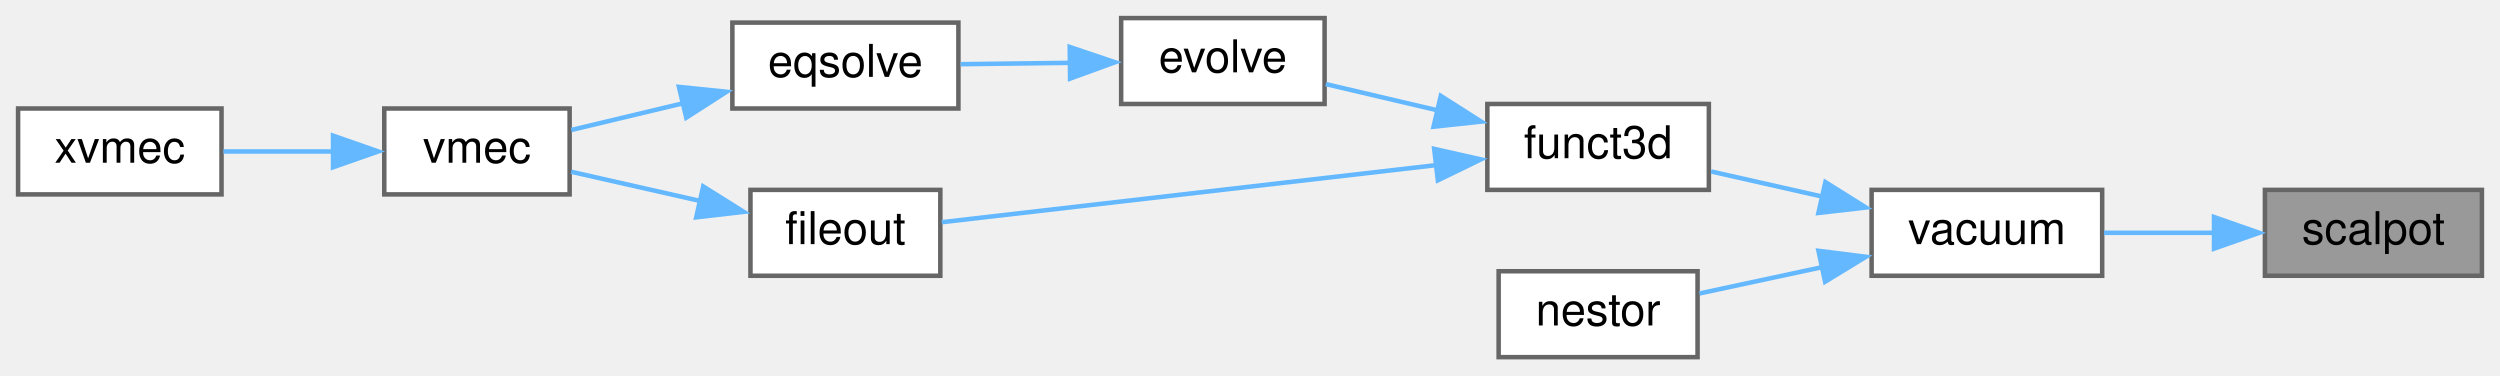
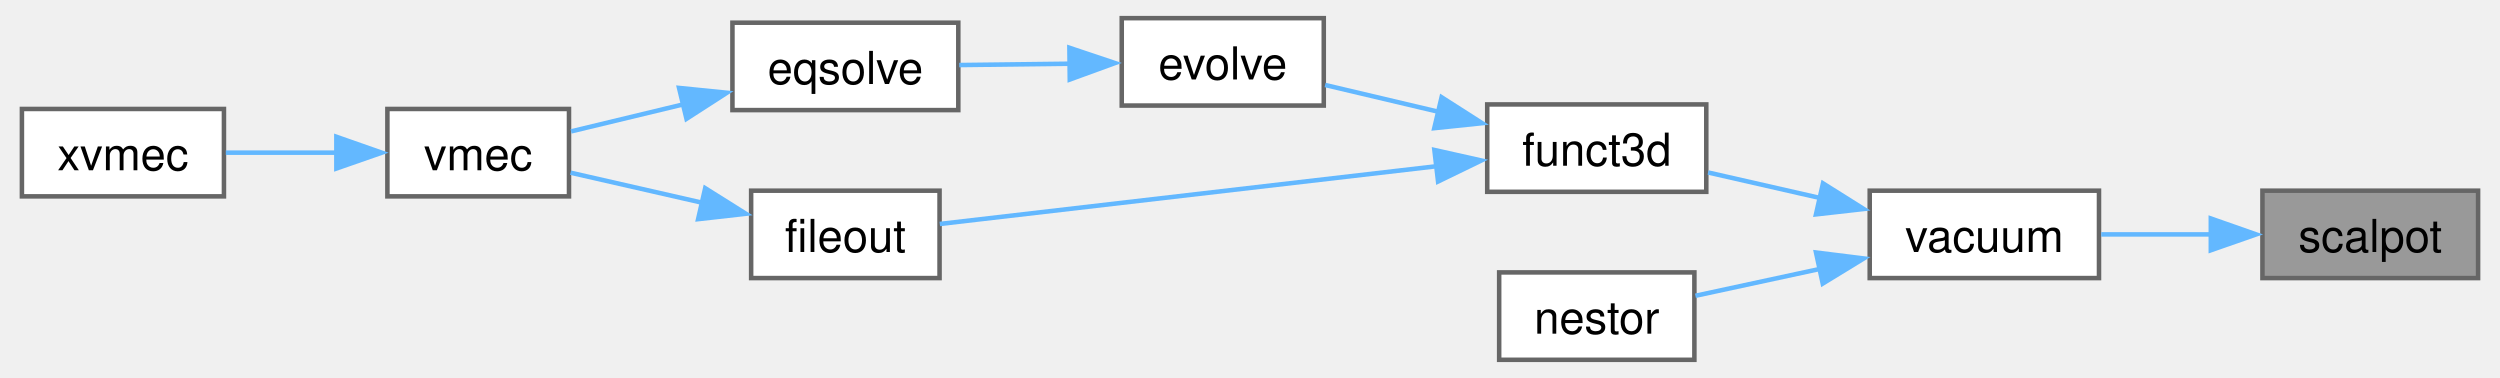
- <svg xmlns="http://www.w3.org/2000/svg" xmlns:xlink="http://www.w3.org/1999/xlink" width="553pt" height="83pt" viewBox="0.00 0.00 553.00 83.00">
-   <g id="graph0" class="graph" transform="scale(1 1) rotate(0) translate(4 79)">
-     <g id="node1" class="node">
-       <g id="a_node1">
+ <svg xmlns="http://www.w3.org/2000/svg" xmlns:xlink="http://www.w3.org/1999/xlink" width="549pt" height="83pt" viewBox="0.00 0.00 549.00 83.25">
+   <g id="graph0" class="graph" transform="scale(1 1) rotate(0) translate(4 79.25)">
+     <g id="Node000001" class="node">
+       <g id="a_Node000001">
        <a xlink:title="Compute all required terms for solving for the scalar magnetic potential.">
-           <polygon fill="#999999" stroke="#666666" points="545,-37 497,-37 497,-18 545,-18 545,-37" />
-           <text text-anchor="middle" x="521" y="-25" font-family="Helvetica,sans-Serif" font-size="10.00">scalpot</text>
+           <polygon fill="#999999" stroke="#666666" points="541,-37.25 493.5,-37.25 493.5,-18 541,-18 541,-37.25" />
+           <text text-anchor="middle" x="517.25" y="-23.75" font-family="Helvetica,sans-Serif" font-size="10.00">scalpot</text>
        </a>
      </g>
    </g>
-     <g id="node2" class="node">
-       <g id="a_node2">
+     <g id="Node000002" class="node">
+       <g id="a_Node000002">
        <a xlink:href="../../dd/d6d/vacuum_8f90.html#a0acbc18d2ab7664835d797b42ce49a35" target="_top" xlink:title="Compute the vacuum contribution to the free-boundary energy functional.">
-           <polygon fill="white" stroke="#666666" points="461,-37 410,-37 410,-18 461,-18 461,-37" />
-           <text text-anchor="middle" x="435.5" y="-25" font-family="Helvetica,sans-Serif" font-size="10.00">vacuum</text>
+           <polygon fill="white" stroke="#666666" points="457.5,-37.25 407,-37.25 407,-18 457.5,-18 457.5,-37.25" />
+           <text text-anchor="middle" x="432.25" y="-23.75" font-family="Helvetica,sans-Serif" font-size="10.00">vacuum</text>
        </a>
      </g>
    </g>
-     <g id="edge1" class="edge">
-       <path fill="none" stroke="#63b8ff" d="M485.92,-27.5C477.71,-27.5 469.09,-27.5 461.39,-27.5" />
-       <polygon fill="#63b8ff" stroke="#63b8ff" points="485.74,-31 495.74,-27.5 485.74,-24 485.74,-31" />
-     </g>
-     <g id="node3" class="node">
-       <g id="a_node3">
-         <a xlink:href="../../d3/d4f/funct3d_8f90.html#a800bacc22176e16323899df87b55c547" target="_top" xlink:title="Evaluate the three-dimensional MHD energy functional. Think of this as the &quot;forward model&quot; that tells...">
-           <polygon fill="white" stroke="#666666" points="374,-56 325,-56 325,-37 374,-37 374,-56" />
-           <text text-anchor="middle" x="349.5" y="-44" font-family="Helvetica,sans-Serif" font-size="10.00">funct3d</text>
+     <g id="edge1_Node000001_Node000002" class="edge">
+       <g id="a_edge1_Node000001_Node000002">
+         <a xlink:title=" ">
+           <path fill="none" stroke="#63b8ff" d="M482.38,-27.62C474.21,-27.62 465.64,-27.62 457.99,-27.62" />
+           <polygon fill="#63b8ff" stroke="#63b8ff" points="482.13,-31.13 492.13,-27.62 482.13,-24.13 482.13,-31.13" />
        </a>
      </g>
    </g>
-     <g id="edge2" class="edge">
-       <path fill="none" stroke="#63b8ff" d="M399.15,-35.5C390.84,-37.38 382.17,-39.34 374.49,-41.07" />
-       <polygon fill="#63b8ff" stroke="#63b8ff" points="399.77,-38.72 408.75,-33.1 398.23,-31.89 399.77,-38.72" />
-     </g>
-     <g id="node9" class="node">
-       <g id="a_node9">
-         <a xlink:href="../../d4/d69/nestor__main_8f90.html#a1b0fd336e80285a96925333daa2ee8f0" target="_top" xlink:title="Main program of stand-alone version of NESTOR.">
-           <polygon fill="white" stroke="#666666" points="371.5,-19 327.5,-19 327.5,0 371.5,0 371.5,-19" />
-           <text text-anchor="middle" x="349.5" y="-7" font-family="Helvetica,sans-Serif" font-size="10.00">nestor</text>
+     <g id="Node000003" class="node">
+       <g id="a_Node000003">
+         <a xlink:href="../../d3/d4f/funct3d_8f90.html#a800bacc22176e16323899df87b55c547" target="_top" xlink:title="Evaluate the three-dimensional MHD energy functional. Think of this as the &quot;forward model&quot; that tells...">
+           <polygon fill="white" stroke="#666666" points="371,-56.25 322.75,-56.25 322.75,-37 371,-37 371,-56.25" />
+           <text text-anchor="middle" x="346.88" y="-42.75" font-family="Helvetica,sans-Serif" font-size="10.00">funct3d</text>
        </a>
      </g>
    </g>
-     <g id="edge9" class="edge">
-       <path fill="none" stroke="#63b8ff" d="M399.2,-19.94C389.94,-17.95 380.23,-15.87 371.94,-14.09" />
-       <polygon fill="#63b8ff" stroke="#63b8ff" points="398.24,-23.52 408.75,-22.2 399.71,-16.68 398.24,-23.52" />
-     </g>
-     <g id="node4" class="node">
-       <g id="a_node4">
-         <a xlink:href="../../de/da9/evolve_8f90.html#a8103e838be03904e03551e04f6b396e4" target="_top" xlink:title="Take a single time step in Fourier space to evolve the Fourier coefficients describing the equilibriu...">
-           <polygon fill="white" stroke="#666666" points="289,-75 244,-75 244,-56 289,-56 289,-75" />
-           <text text-anchor="middle" x="266.5" y="-63" font-family="Helvetica,sans-Serif" font-size="10.00">evolve</text>
+     <g id="edge2_Node000002_Node000003" class="edge">
+       <g id="a_edge2_Node000002_Node000003">
+         <a xlink:title=" ">
+           <path fill="none" stroke="#63b8ff" d="M396.06,-35.64C387.74,-37.54 379.07,-39.52 371.4,-41.26" />
+           <polygon fill="#63b8ff" stroke="#63b8ff" points="396.71,-38.86 405.69,-33.22 395.16,-32.03 396.71,-38.86" />
        </a>
      </g>
    </g>
-     <g id="edge3" class="edge">
-       <path fill="none" stroke="#63b8ff" d="M313.95,-54.6C305.58,-56.57 296.85,-58.61 289.26,-60.4" />
-       <polygon fill="#63b8ff" stroke="#63b8ff" points="314.7,-57.79 323.64,-52.1 313.1,-50.97 314.7,-57.79" />
-     </g>
-     <g id="node8" class="node">
-       <g id="a_node8">
-         <a xlink:href="../../d0/d71/fileout_8f90.html#a7228e984aaf2c38bd772e3d846fab7af" target="_top" xlink:title="Write the output files.">
-           <polygon fill="white" stroke="#666666" points="204,-37 162,-37 162,-18 204,-18 204,-37" />
-           <text text-anchor="middle" x="183" y="-25" font-family="Helvetica,sans-Serif" font-size="10.00">fileout</text>
+     <g id="Node000009" class="node">
+       <g id="a_Node000009">
+         <a xlink:href="../../d4/d69/nestor__main_8f90.html#a1b0fd336e80285a96925333daa2ee8f0" target="_top" xlink:title="Main program of stand-alone version of NESTOR.">
+           <polygon fill="white" stroke="#666666" points="368.38,-19.25 325.38,-19.25 325.38,0 368.38,0 368.38,-19.25" />
+           <text text-anchor="middle" x="346.88" y="-5.75" font-family="Helvetica,sans-Serif" font-size="10.00">nestor</text>
        </a>
      </g>
    </g>
-     <g id="edge7" class="edge">
-       <path fill="none" stroke="#63b8ff" d="M313.98,-42.51C280.77,-38.68 231.68,-33.01 204.32,-29.85" />
-       <polygon fill="#63b8ff" stroke="#63b8ff" points="313.24,-46.07 323.58,-43.74 314.05,-39.11 313.24,-46.07" />
-     </g>
-     <g id="node5" class="node">
-       <g id="a_node5">
-         <a xlink:href="../../d7/d46/eqsolve_8f90.html#ab740b09d1b651e2ab8a60c5d552df0c2" target="_top" xlink:title="Iteratively evolve the Fourier coefficients that specify the equilibrium.">
-           <polygon fill="white" stroke="#666666" points="208,-74 158,-74 158,-55 208,-55 208,-74" />
-           <text text-anchor="middle" x="183" y="-62" font-family="Helvetica,sans-Serif" font-size="10.00">eqsolve</text>
+     <g id="edge9_Node000002_Node000009" class="edge">
+       <g id="a_edge9_Node000002_Node000009">
+         <a xlink:title=" ">
+           <path fill="none" stroke="#63b8ff" d="M396.04,-20.02C386.69,-18 376.9,-15.89 368.61,-14.1" />
+           <polygon fill="#63b8ff" stroke="#63b8ff" points="395.17,-23.63 405.69,-22.32 396.65,-16.79 395.17,-23.63" />
        </a>
      </g>
    </g>
-     <g id="edge4" class="edge">
-       <path fill="none" stroke="#63b8ff" d="M232.67,-65.1C224.6,-65 216.09,-64.89 208.49,-64.8" />
-       <polygon fill="#63b8ff" stroke="#63b8ff" points="232.62,-68.61 242.66,-65.23 232.7,-61.61 232.62,-68.61" />
-     </g>
-     <g id="node6" class="node">
-       <g id="a_node6">
-         <a xlink:href="../../db/d61/vmec_8f90.html#a6d38ab7be2f9d818da4541e1d352ea23" target="_top" xlink:title="Main driver for VMEC.">
-           <polygon fill="white" stroke="#666666" points="122,-55 81,-55 81,-36 122,-36 122,-55" />
-           <text text-anchor="middle" x="101.5" y="-43" font-family="Helvetica,sans-Serif" font-size="10.00">vmec</text>
+     <g id="Node000004" class="node">
+       <g id="a_Node000004">
+         <a xlink:href="../../de/da9/evolve_8f90.html#a8103e838be03904e03551e04f6b396e4" target="_top" xlink:title="Take a single time step in Fourier space to evolve the Fourier coefficients describing the equilibriu...">
+           <polygon fill="white" stroke="#666666" points="286.75,-75.25 242.25,-75.25 242.25,-56 286.75,-56 286.75,-75.25" />
+           <text text-anchor="middle" x="264.5" y="-61.75" font-family="Helvetica,sans-Serif" font-size="10.00">evolve</text>
        </a>
      </g>
    </g>
-     <g id="edge5" class="edge">
-       <path fill="none" stroke="#63b8ff" d="M147.22,-56.19C138.72,-54.16 129.9,-52.05 122.37,-50.25" />
-       <polygon fill="#63b8ff" stroke="#63b8ff" points="146.18,-59.78 156.72,-58.7 147.8,-52.97 146.18,-59.78" />
-     </g>
-     <g id="node7" class="node">
-       <g id="a_node7">
-         <a xlink:href="../../db/d61/vmec_8f90.html#ace5bdf043bb85c8f0a9fc582bdb55725" target="_top" xlink:title="Main program of VMEC.">
-           <polygon fill="white" stroke="#666666" points="45,-55 0,-55 0,-36 45,-36 45,-55" />
-           <text text-anchor="middle" x="22.5" y="-43" font-family="Helvetica,sans-Serif" font-size="10.00">xvmec</text>
+     <g id="edge3_Node000003_Node000004" class="edge">
+       <g id="a_edge3_Node000003_Node000004">
+         <a xlink:title=" ">
+           <path fill="none" stroke="#63b8ff" d="M312.18,-54.59C303.68,-56.6 294.77,-58.71 287.04,-60.53" />
+           <polygon fill="#63b8ff" stroke="#63b8ff" points="312.7,-57.83 321.63,-52.12 311.09,-51.02 312.7,-57.83" />
        </a>
      </g>
    </g>
-     <g id="edge6" class="edge">
-       <path fill="none" stroke="#63b8ff" d="M69.67,-45.5C61.56,-45.5 52.97,-45.5 45.43,-45.5" />
-       <polygon fill="#63b8ff" stroke="#63b8ff" points="69.67,-49 79.67,-45.5 69.67,-42 69.67,-49" />
+     <g id="Node000008" class="node">
+       <g id="a_Node000008">
+         <a xlink:href="../../d0/d71/fileout_8f90.html#a7228e984aaf2c38bd772e3d846fab7af" target="_top" xlink:title="Write the output files.">
+           <polygon fill="white" stroke="#666666" points="202.12,-37.25 160.62,-37.25 160.62,-18 202.12,-18 202.12,-37.25" />
+           <text text-anchor="middle" x="181.38" y="-23.75" font-family="Helvetica,sans-Serif" font-size="10.00">fileout</text>
+         </a>
+       </g>
    </g>
-     <g id="edge8" class="edge">
-       <path fill="none" stroke="#63b8ff" d="M151.07,-34.5C141.42,-36.69 131.03,-39.04 122.35,-41" />
-       <polygon fill="#63b8ff" stroke="#63b8ff" points="151.55,-37.76 160.53,-32.14 150,-30.93 151.55,-37.76" />
+     <g id="edge7_Node000003_Node000008" class="edge">
+       <g id="a_edge7_Node000003_Node000008">
+         <a xlink:title=" ">
+           <path fill="none" stroke="#63b8ff" d="M311.87,-42.67C278.7,-38.82 229.37,-33.09 202.17,-29.92" />
+           <polygon fill="#63b8ff" stroke="#63b8ff" points="311.11,-46.22 321.45,-43.9 311.92,-39.27 311.11,-46.22" />
+         </a>
+       </g>
+     </g>
+     <g id="Node000005" class="node">
+       <g id="a_Node000005">
+         <a xlink:href="../../d7/d46/eqsolve_8f90.html#ab740b09d1b651e2ab8a60c5d552df0c2" target="_top" xlink:title="Iteratively evolve the Fourier coefficients that specify the equilibrium.">
+           <polygon fill="white" stroke="#666666" points="206.25,-74.25 156.5,-74.25 156.5,-55 206.25,-55 206.25,-74.25" />
+           <text text-anchor="middle" x="181.38" y="-60.75" font-family="Helvetica,sans-Serif" font-size="10.00">eqsolve</text>
+         </a>
+       </g>
+     </g>
+     <g id="edge4_Node000004_Node000005" class="edge">
+       <g id="a_edge4_Node000004_Node000005">
+         <a xlink:title=" ">
+           <path fill="none" stroke="#63b8ff" d="M231,-65.22C222.81,-65.12 214.16,-65.02 206.46,-64.92" />
+           <polygon fill="#63b8ff" stroke="#63b8ff" points="230.72,-68.73 240.76,-65.36 230.8,-61.73 230.72,-68.73" />
+         </a>
+       </g>
+     </g>
+     <g id="Node000006" class="node">
+       <g id="a_Node000006">
+         <a xlink:href="../../db/d61/vmec_8f90.html#a6d38ab7be2f9d818da4541e1d352ea23" target="_top" xlink:title="Main driver for VMEC.">
+           <polygon fill="white" stroke="#666666" points="120.5,-55.25 80.5,-55.25 80.5,-36 120.5,-36 120.5,-55.25" />
+           <text text-anchor="middle" x="100.5" y="-41.75" font-family="Helvetica,sans-Serif" font-size="10.00">vmec</text>
+         </a>
+       </g>
+     </g>
+     <g id="edge5_Node000005_Node000006" class="edge">
+       <g id="a_edge5_Node000005_Node000006">
+         <a xlink:title=" ">
+           <path fill="none" stroke="#63b8ff" d="M145.79,-56.29C137.28,-54.24 128.46,-52.12 120.96,-50.31" />
+           <polygon fill="#63b8ff" stroke="#63b8ff" points="144.74,-59.88 155.28,-58.82 146.38,-53.08 144.74,-59.88" />
+         </a>
+       </g>
+     </g>
+     <g id="Node000007" class="node">
+       <g id="a_Node000007">
+         <a xlink:href="../../db/d61/vmec_8f90.html#ace5bdf043bb85c8f0a9fc582bdb55725" target="_top" xlink:title="Main program of VMEC.">
+           <polygon fill="white" stroke="#666666" points="44.5,-55.25 0,-55.25 0,-36 44.5,-36 44.5,-55.25" />
+           <text text-anchor="middle" x="22.25" y="-41.75" font-family="Helvetica,sans-Serif" font-size="10.00">xvmec</text>
+         </a>
+       </g>
+     </g>
+     <g id="edge6_Node000006_Node000007" class="edge">
+       <g id="a_edge6_Node000006_Node000007">
+         <a xlink:title=" ">
+           <path fill="none" stroke="#63b8ff" d="M69.53,-45.62C61.31,-45.62 52.56,-45.62 44.91,-45.62" />
+           <polygon fill="#63b8ff" stroke="#63b8ff" points="69.26,-49.13 79.26,-45.62 69.26,-42.13 69.26,-49.13" />
+         </a>
+       </g>
+     </g>
+     <g id="edge8_Node000008_Node000006" class="edge">
+       <g id="a_edge8_Node000008_Node000006">
+         <a xlink:title=" ">
+           <path fill="none" stroke="#63b8ff" d="M149.91,-34.58C140.14,-36.81 129.6,-39.21 120.85,-41.21" />
+           <polygon fill="#63b8ff" stroke="#63b8ff" points="150.5,-37.8 159.47,-32.17 148.94,-30.98 150.5,-37.8" />
+         </a>
+       </g>
    </g>
  </g>
</svg>
